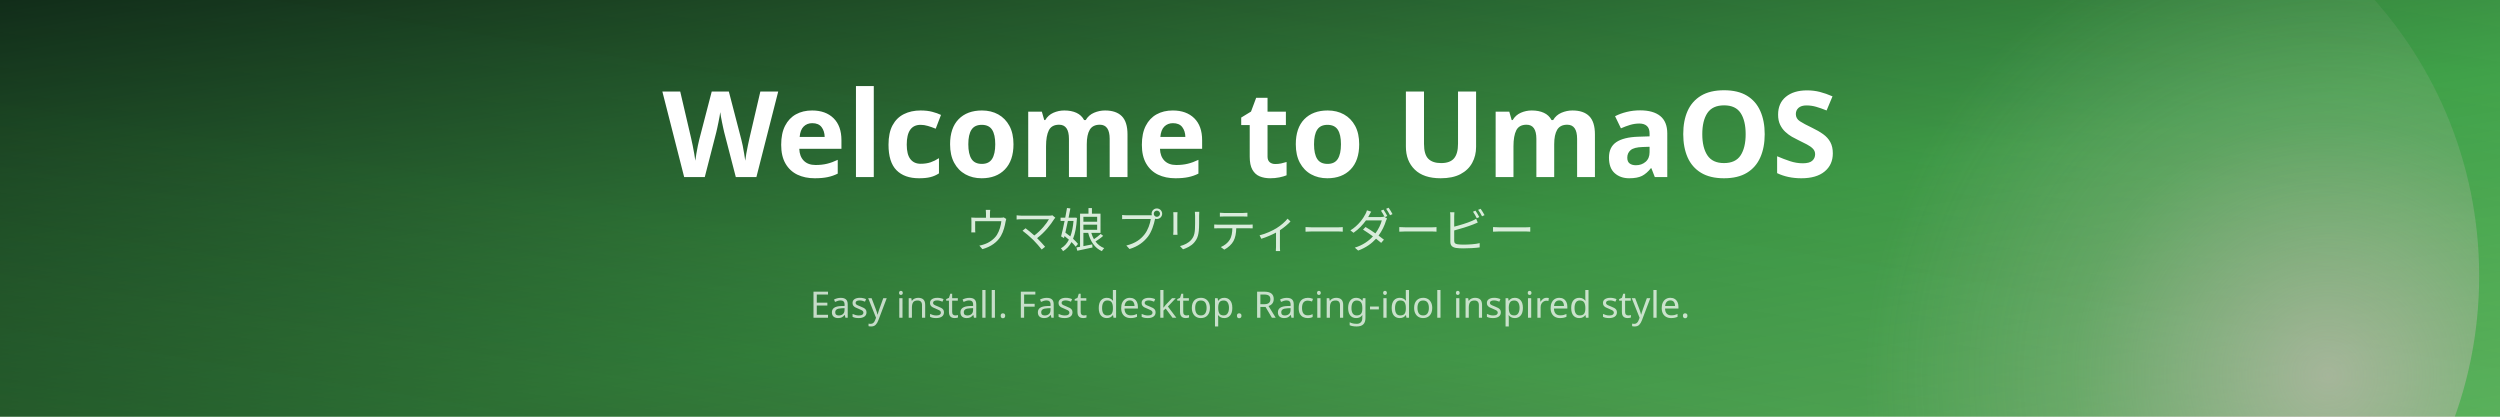
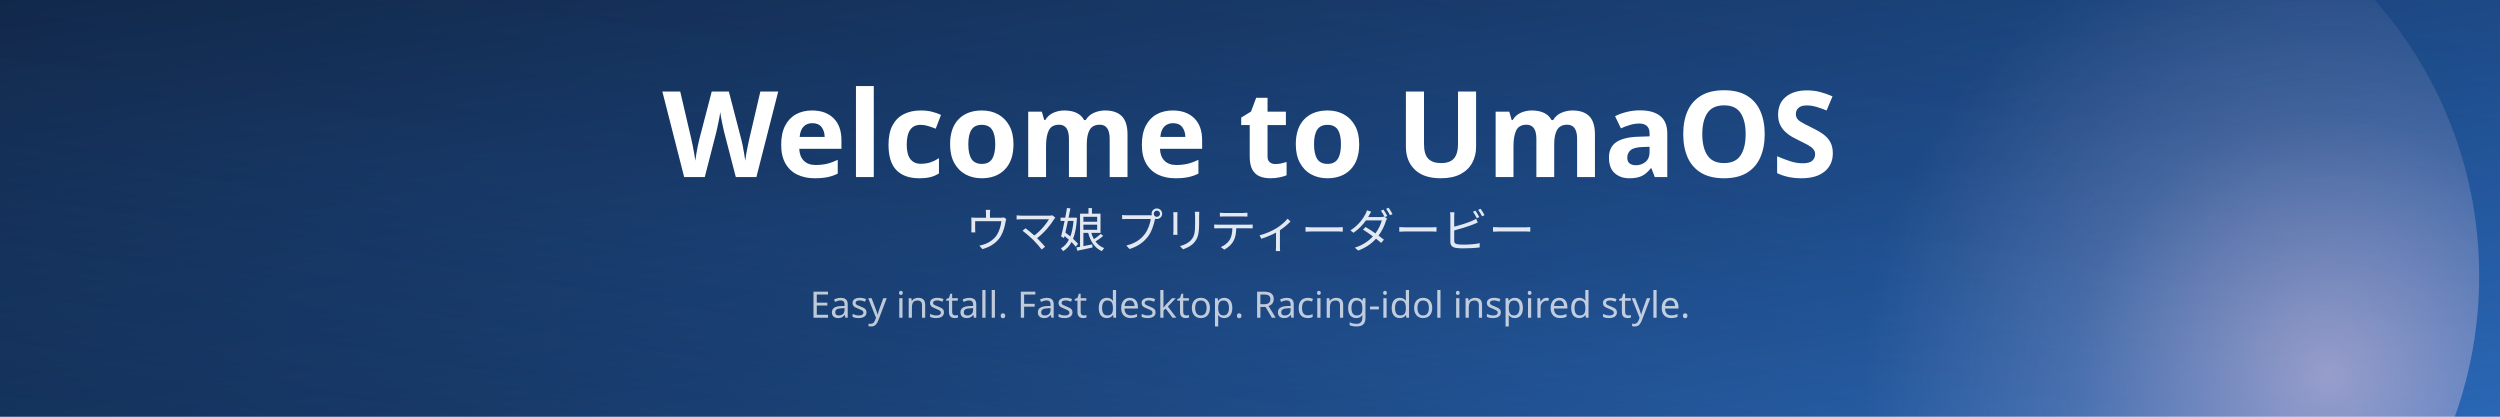
<svg xmlns="http://www.w3.org/2000/svg" width="960" height="160" viewBox="0 0 960 160">
  <defs>
    <linearGradient id="bg" x1="0" y1="0" x2="1" y2="1">
-       <stop offset="0%" stop-color="#13301b" />
-       <stop offset="58%" stop-color="#42a54b" />
-       <stop offset="100%" stop-color="#67ca68" />
+       <stop offset="0%" stop-color="#132B4F" />
+       <stop offset="58%" stop-color="#1F4F90" />
+       <stop offset="100%" stop-color="#2F74CC" />
    </linearGradient>
    <radialGradient id="shine" cx="82%" cy="62%" r="56%">
-       <stop offset="0%" stop-color="#f1c0d8" stop-opacity="0.52" />
-       <stop offset="55%" stop-color="#f1c0d8" stop-opacity="0.16" />
-       <stop offset="100%" stop-color="#f1c0d8" stop-opacity="0" />
+       <stop offset="0%" stop-color="#FFD6E8" stop-opacity="0.52" />
+       <stop offset="55%" stop-color="#FFD6E8" stop-opacity="0.16" />
+       <stop offset="100%" stop-color="#FFD6E8" stop-opacity="0" />
    </radialGradient>
    <linearGradient id="mist" x1="0" y1="1" x2="1" y2="0">
-       <stop offset="0%" stop-color="#08140c" stop-opacity="0.46" />
-       <stop offset="36%" stop-color="#08140c" stop-opacity="0.18" />
-       <stop offset="100%" stop-color="#08140c" stop-opacity="0" />
+       <stop offset="0%" stop-color="#0A1628" stop-opacity="0.46" />
+       <stop offset="36%" stop-color="#0A1628" stop-opacity="0.18" />
+       <stop offset="100%" stop-color="#0A1628" stop-opacity="0" />
    </linearGradient>
  </defs>
  <rect width="960" height="160" fill="url(#bg)" />
  <rect width="960" height="160" fill="url(#mist)" />
  <circle cx="792" cy="106" r="160" fill="url(#shine)" />
  <text x="480" y="68" text-anchor="middle" fill="#ffffff" font-size="46" font-family="Noto Sans, sans-serif" font-weight="700">
    Welcome to UmaOS
  </text>
-   <text x="480" y="95" text-anchor="middle" fill="#ebf7ec" fill-opacity="0.9" font-size="18" font-family="Noto Sans JP, Noto Sans, sans-serif">
+   <text x="480" y="95" text-anchor="middle" fill="#F8FBFF" fill-opacity="0.9" font-size="18" font-family="Noto Sans JP, Noto Sans, sans-serif">
    ウマ娘 プリティーダービー
  </text>
  <text x="480" y="122" text-anchor="middle" fill="#ffffff" fill-opacity="0.72" font-size="14" font-family="Noto Sans, sans-serif">
    Easy install. Fast desktop. Racing-idol inspired style.
  </text>
</svg>
